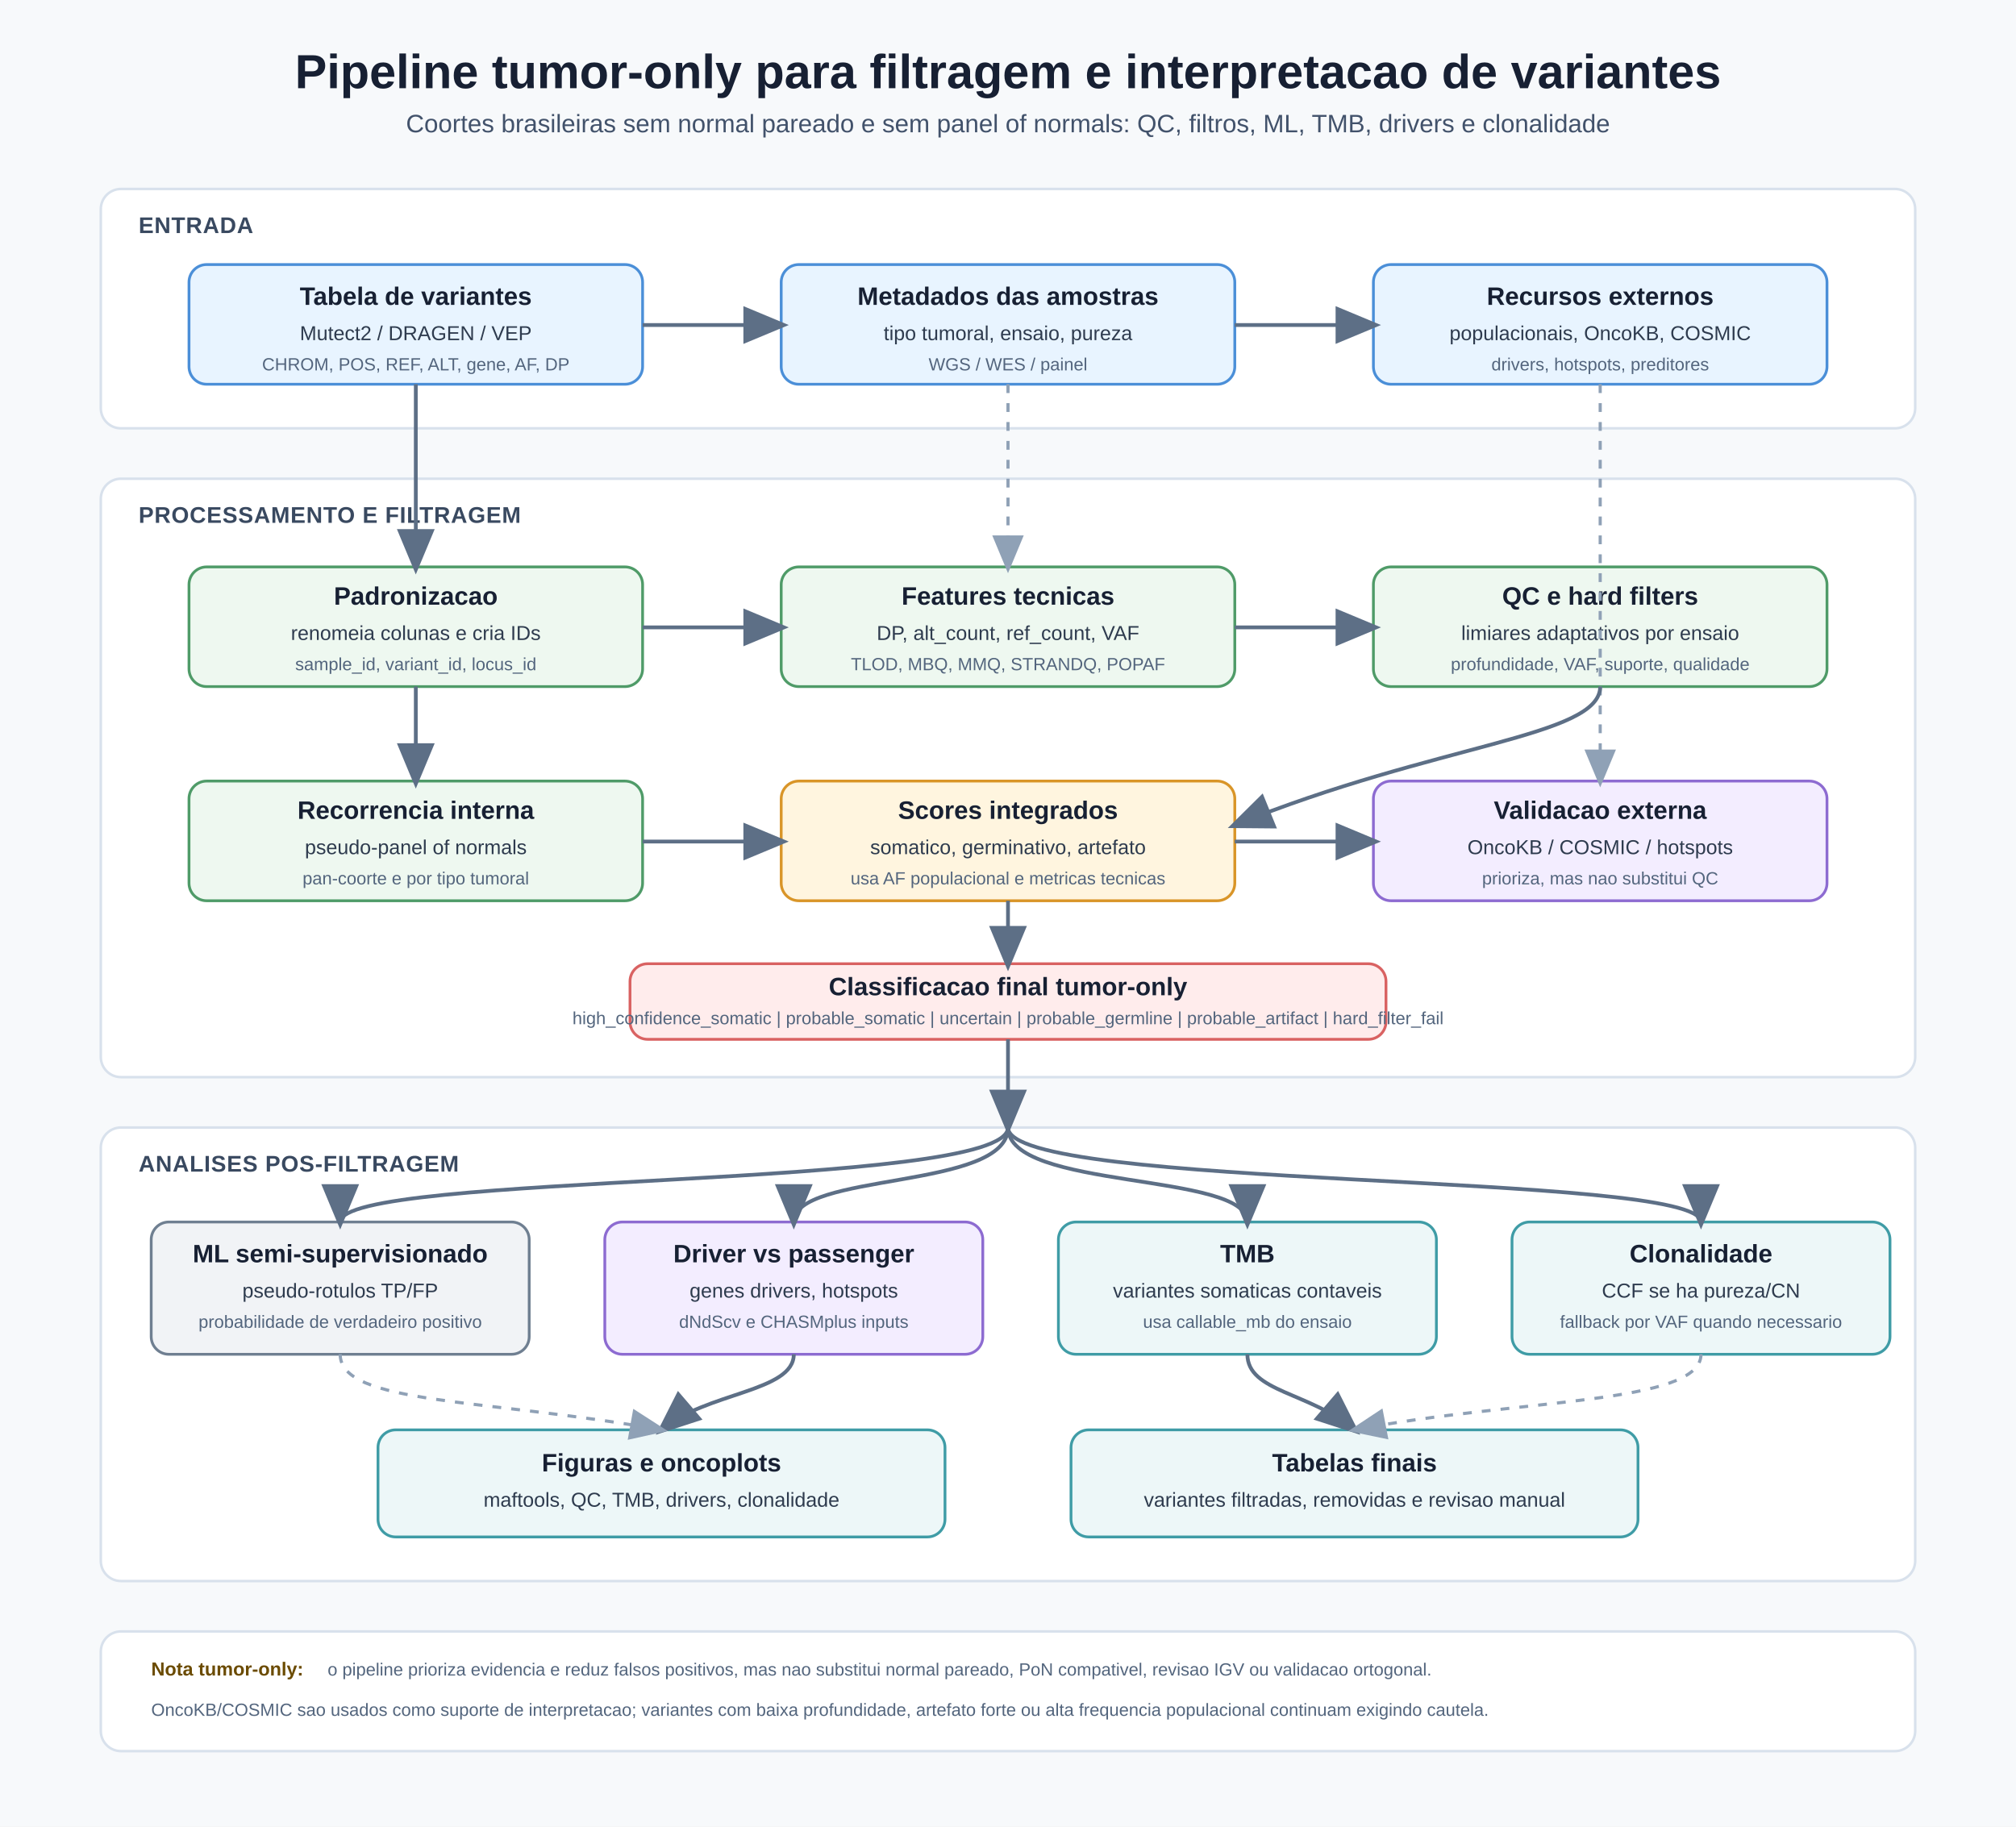
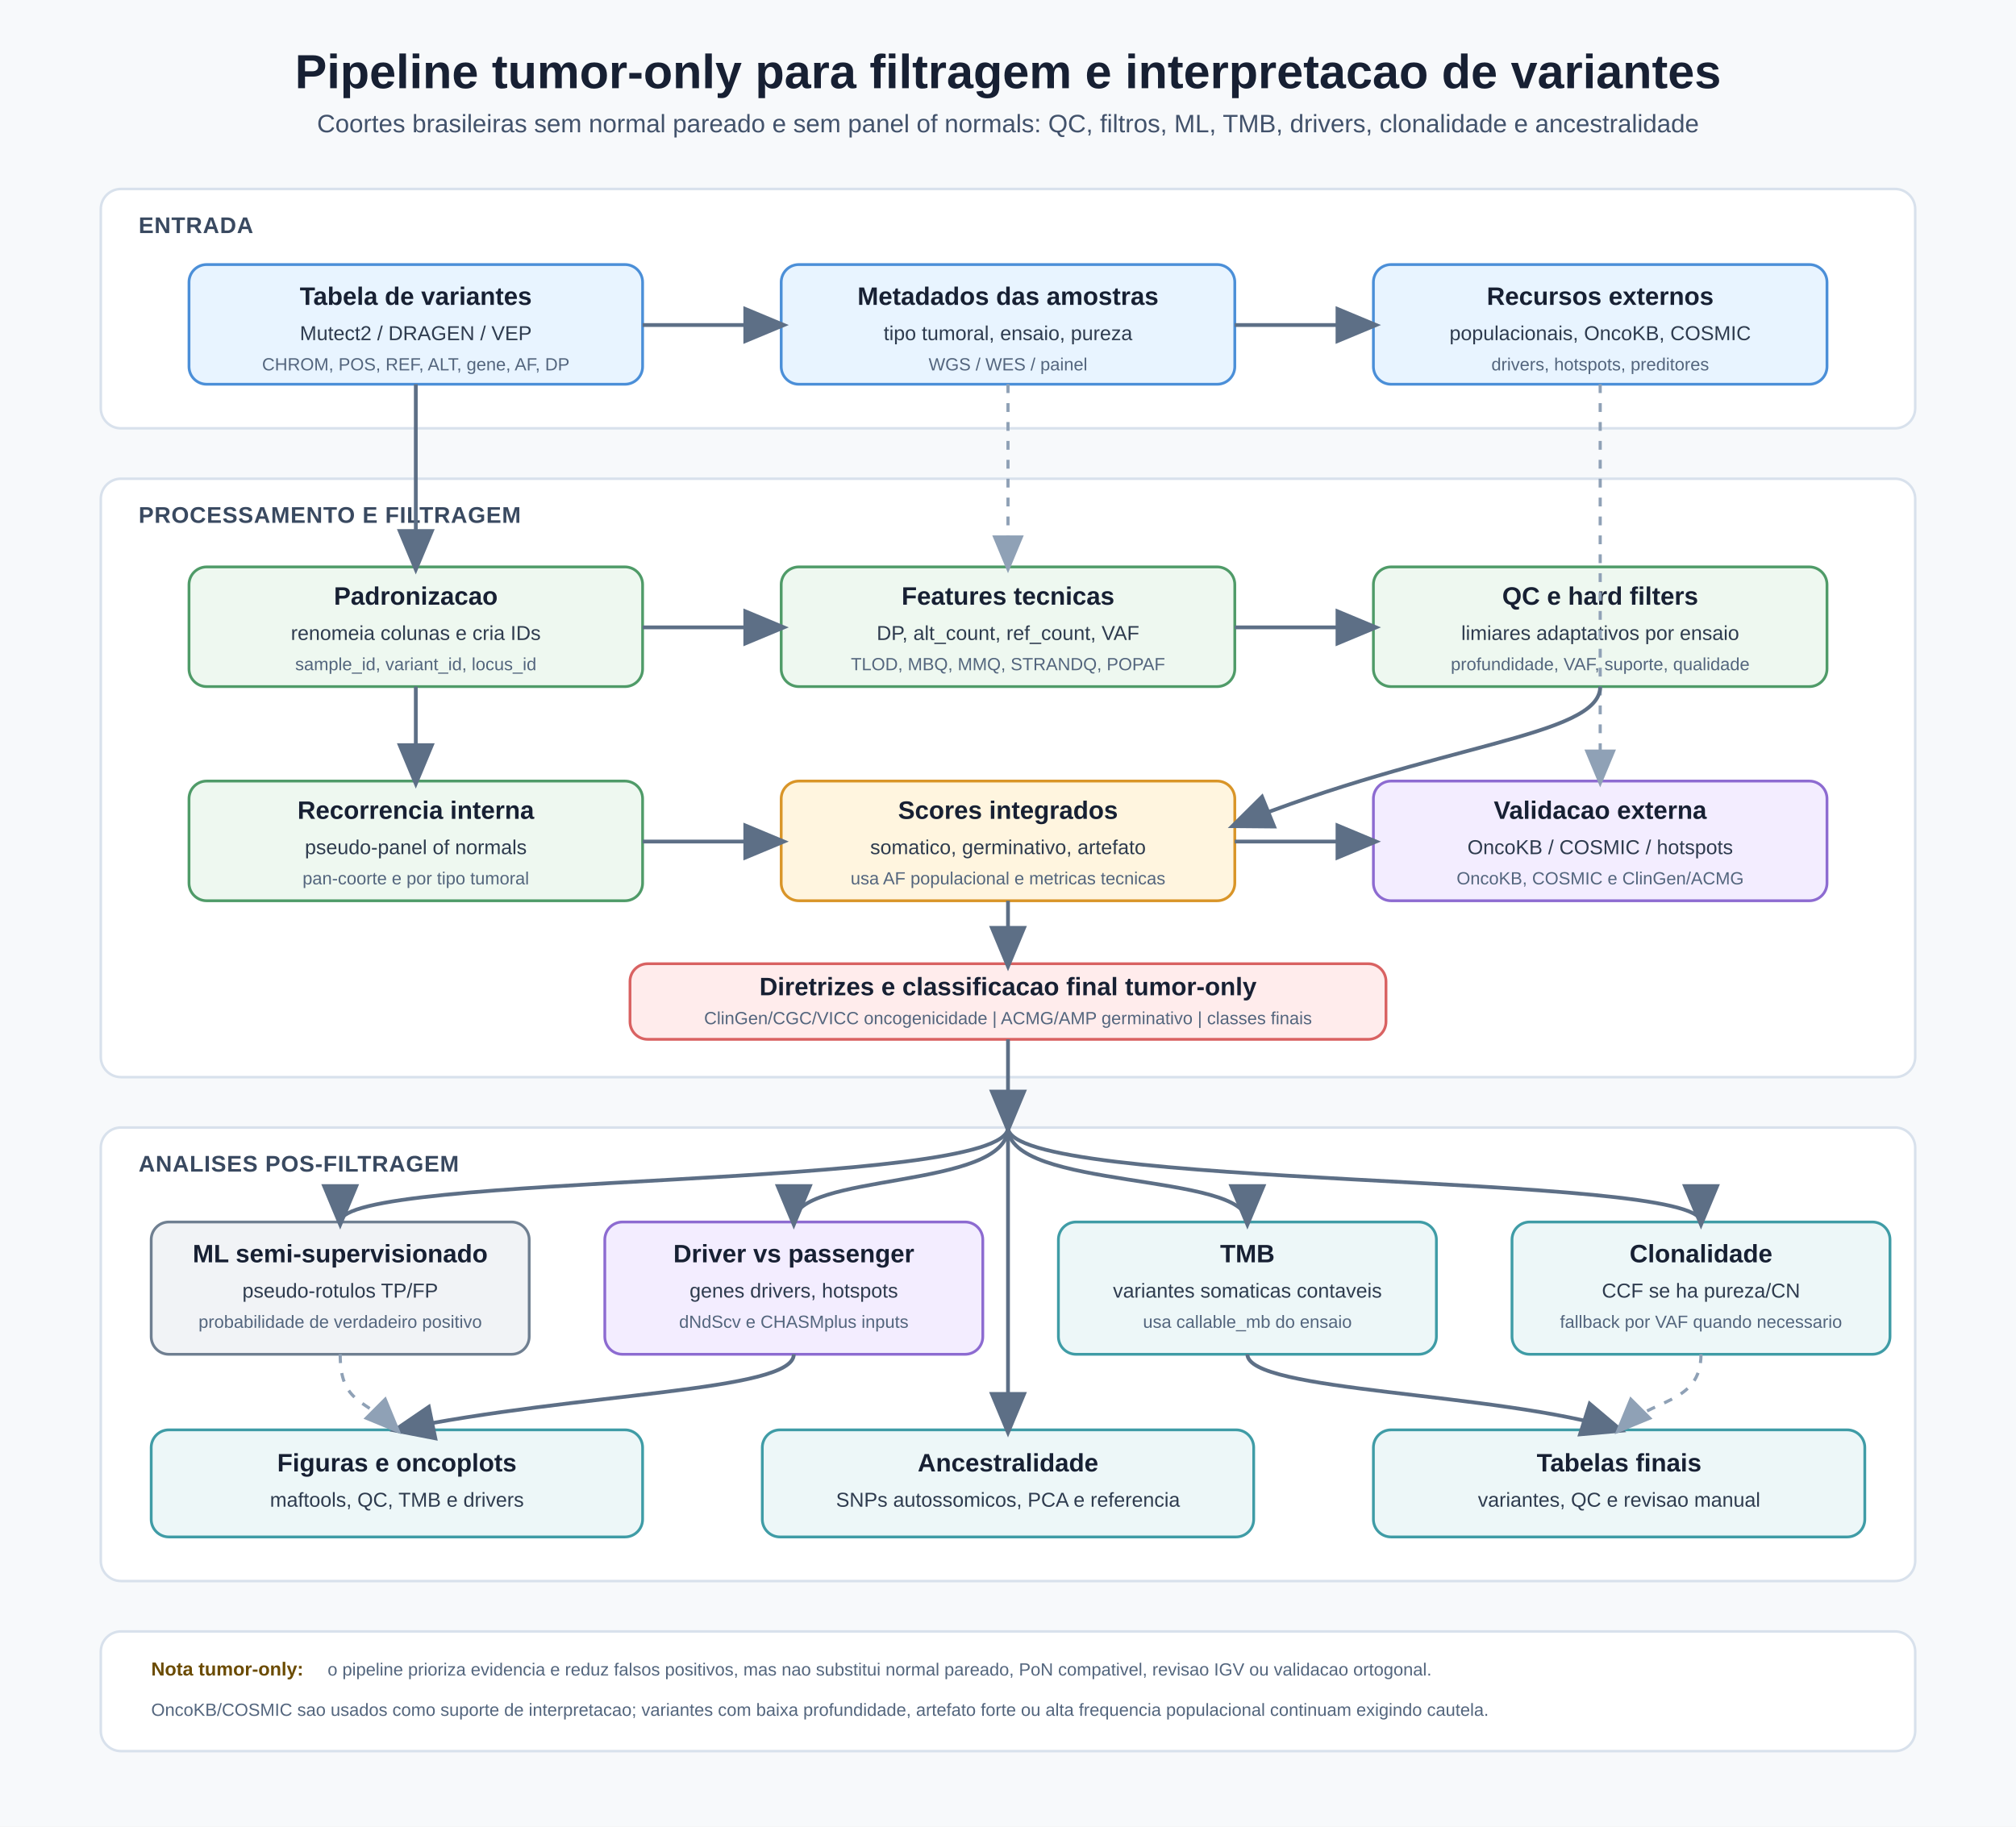
<svg xmlns="http://www.w3.org/2000/svg" width="1600" height="1450" viewBox="0 0 1600 1450" role="img" aria-labelledby="title desc">
  <defs>
    <style>
      .canvas { fill: #f7f9fb; }
      .title { font: 700 38px Arial, Helvetica, sans-serif; fill: #172033; }
      .subtitle { font: 400 20px Arial, Helvetica, sans-serif; fill: #42526b; }
      .section { font: 700 18px Arial, Helvetica, sans-serif; fill: #394960; letter-spacing: .5px; }
      .box-title { font: 700 20px Arial, Helvetica, sans-serif; fill: #172033; }
      .box-text { font: 400 16px Arial, Helvetica, sans-serif; fill: #2e3b4e; }
      .small { font: 400 14px Arial, Helvetica, sans-serif; fill: #53657d; }
      .note { font: 700 15px Arial, Helvetica, sans-serif; fill: #6b4b00; }
      .arrow { stroke: #5d6f86; stroke-width: 3; fill: none; marker-end: url(#arrowhead); }
      .arrow-soft { stroke: #8fa1b6; stroke-width: 2.5; fill: none; marker-end: url(#arrowhead-soft); stroke-dasharray: 7 8; }
      .group { fill: #ffffff; stroke: #d8e1ec; stroke-width: 2; rx: 16; }
      .box { stroke-width: 2.2; rx: 14; }
      .input { fill: #e8f4ff; stroke: #4b8fd8; }
      .process { fill: #eef8f0; stroke: #4f9b68; }
      .score { fill: #fff5df; stroke: #d99528; }
      .validation { fill: #f3edff; stroke: #8d6bd1; }
      .decision { fill: #ffecec; stroke: #d96262; }
      .output { fill: #edf7f8; stroke: #3f9ca6; }
      .ml { fill: #f1f3f6; stroke: #6f7f91; }
    </style>
    <marker id="arrowhead" markerWidth="12" markerHeight="10" refX="10" refY="5" orient="auto">
      <path d="M 0 0 L 12 5 L 0 10 z" fill="#5d6f86" />
    </marker>
    <marker id="arrowhead-soft" markerWidth="12" markerHeight="10" refX="10" refY="5" orient="auto">
      <path d="M 0 0 L 12 5 L 0 10 z" fill="#8fa1b6" />
    </marker>
  </defs>
  <rect class="canvas" x="0" y="0" width="1600" height="1450" />
  <text class="title" x="800" y="70" text-anchor="middle">Pipeline tumor-only para filtragem e interpretacao de variantes</text>
-   <text class="subtitle" x="800" y="105" text-anchor="middle">Coortes brasileiras sem normal pareado e sem panel of normals: QC, filtros, ML, TMB, drivers e clonalidade</text>
+   <text class="subtitle" x="800" y="105" text-anchor="middle">Coortes brasileiras sem normal pareado e sem panel of normals: QC, filtros, ML, TMB, drivers, clonalidade e ancestralidade</text>
  <rect class="group" x="80" y="150" width="1440" height="190" />
  <text class="section" x="110" y="185">ENTRADA</text>
  <rect class="box input" x="150" y="210" width="360" height="95" />
  <text class="box-title" x="330" y="242" text-anchor="middle">Tabela de variantes</text>
  <text class="box-text" x="330" y="270" text-anchor="middle">Mutect2 / DRAGEN / VEP</text>
  <text class="small" x="330" y="294" text-anchor="middle">CHROM, POS, REF, ALT, gene, AF, DP</text>
  <rect class="box input" x="620" y="210" width="360" height="95" />
  <text class="box-title" x="800" y="242" text-anchor="middle">Metadados das amostras</text>
  <text class="box-text" x="800" y="270" text-anchor="middle">tipo tumoral, ensaio, pureza</text>
  <text class="small" x="800" y="294" text-anchor="middle">WGS / WES / painel</text>
  <rect class="box input" x="1090" y="210" width="360" height="95" />
  <text class="box-title" x="1270" y="242" text-anchor="middle">Recursos externos</text>
  <text class="box-text" x="1270" y="270" text-anchor="middle">populacionais, OncoKB, COSMIC</text>
  <text class="small" x="1270" y="294" text-anchor="middle">drivers, hotspots, preditores</text>
  <rect class="group" x="80" y="380" width="1440" height="475" />
  <text class="section" x="110" y="415">PROCESSAMENTO E FILTRAGEM</text>
  <rect class="box process" x="150" y="450" width="360" height="95" />
  <text class="box-title" x="330" y="480" text-anchor="middle">Padronizacao</text>
  <text class="box-text" x="330" y="508" text-anchor="middle">renomeia colunas e cria IDs</text>
  <text class="small" x="330" y="532" text-anchor="middle">sample_id, variant_id, locus_id</text>
  <rect class="box process" x="620" y="450" width="360" height="95" />
  <text class="box-title" x="800" y="480" text-anchor="middle">Features tecnicas</text>
  <text class="box-text" x="800" y="508" text-anchor="middle">DP, alt_count, ref_count, VAF</text>
  <text class="small" x="800" y="532" text-anchor="middle">TLOD, MBQ, MMQ, STRANDQ, POPAF</text>
  <rect class="box process" x="1090" y="450" width="360" height="95" />
  <text class="box-title" x="1270" y="480" text-anchor="middle">QC e hard filters</text>
  <text class="box-text" x="1270" y="508" text-anchor="middle">limiares adaptativos por ensaio</text>
  <text class="small" x="1270" y="532" text-anchor="middle">profundidade, VAF, suporte, qualidade</text>
  <rect class="box process" x="150" y="620" width="360" height="95" />
  <text class="box-title" x="330" y="650" text-anchor="middle">Recorrencia interna</text>
  <text class="box-text" x="330" y="678" text-anchor="middle">pseudo-panel of normals</text>
  <text class="small" x="330" y="702" text-anchor="middle">pan-coorte e por tipo tumoral</text>
  <rect class="box score" x="620" y="620" width="360" height="95" />
  <text class="box-title" x="800" y="650" text-anchor="middle">Scores integrados</text>
  <text class="box-text" x="800" y="678" text-anchor="middle">somatico, germinativo, artefato</text>
  <text class="small" x="800" y="702" text-anchor="middle">usa AF populacional e metricas tecnicas</text>
  <rect class="box validation" x="1090" y="620" width="360" height="95" />
  <text class="box-title" x="1270" y="650" text-anchor="middle">Validacao externa</text>
  <text class="box-text" x="1270" y="678" text-anchor="middle">OncoKB / COSMIC / hotspots</text>
-   <text class="small" x="1270" y="702" text-anchor="middle">prioriza, mas nao substitui QC</text>
+   <text class="small" x="1270" y="702" text-anchor="middle">OncoKB, COSMIC e ClinGen/ACMG</text>
  <rect class="box decision" x="500" y="765" width="600" height="60" />
-   <text class="box-title" x="800" y="790" text-anchor="middle">Classificacao final tumor-only</text>
-   <text class="small" x="800" y="813" text-anchor="middle">high_confidence_somatic | probable_somatic | uncertain | probable_germline | probable_artifact | hard_filter_fail</text>
+   <text class="box-title" x="800" y="790" text-anchor="middle">Diretrizes e classificacao final tumor-only</text>
+   <text class="small" x="800" y="813" text-anchor="middle">ClinGen/CGC/VICC oncogenicidade | ACMG/AMP germinativo | classes finais</text>
  <path class="arrow" d="M510 258 H620" />
  <path class="arrow" d="M980 258 H1090" />
  <path class="arrow" d="M330 305 V450" />
  <path class="arrow-soft" d="M800 305 V450" />
  <path class="arrow-soft" d="M1270 305 V620" />
  <path class="arrow" d="M510 498 H620" />
  <path class="arrow" d="M980 498 H1090" />
  <path class="arrow" d="M1270 545 C1270 585 1140 590 980 655" />
  <path class="arrow" d="M330 545 V620" />
  <path class="arrow" d="M510 668 H620" />
  <path class="arrow" d="M980 668 H1090" />
  <path class="arrow" d="M800 715 V765" />
  <rect class="group" x="80" y="895" width="1440" height="360" />
  <text class="section" x="110" y="930">ANALISES POS-FILTRAGEM</text>
  <rect class="box ml" x="120" y="970" width="300" height="105" />
  <text class="box-title" x="270" y="1002" text-anchor="middle">ML semi-supervisionado</text>
  <text class="box-text" x="270" y="1030" text-anchor="middle">pseudo-rotulos TP/FP</text>
  <text class="small" x="270" y="1054" text-anchor="middle">probabilidade de verdadeiro positivo</text>
  <rect class="box validation" x="480" y="970" width="300" height="105" />
  <text class="box-title" x="630" y="1002" text-anchor="middle">Driver vs passenger</text>
  <text class="box-text" x="630" y="1030" text-anchor="middle">genes drivers, hotspots</text>
  <text class="small" x="630" y="1054" text-anchor="middle">dNdScv e CHASMplus inputs</text>
  <rect class="box output" x="840" y="970" width="300" height="105" />
  <text class="box-title" x="990" y="1002" text-anchor="middle">TMB</text>
  <text class="box-text" x="990" y="1030" text-anchor="middle">variantes somaticas contaveis</text>
  <text class="small" x="990" y="1054" text-anchor="middle">usa callable_mb do ensaio</text>
  <rect class="box output" x="1200" y="970" width="300" height="105" />
  <text class="box-title" x="1350" y="1002" text-anchor="middle">Clonalidade</text>
  <text class="box-text" x="1350" y="1030" text-anchor="middle">CCF se ha pureza/CN</text>
  <text class="small" x="1350" y="1054" text-anchor="middle">fallback por VAF quando necessario</text>
-   <rect class="box output" x="300" y="1135" width="450" height="85" />
-   <text class="box-title" x="525" y="1168" text-anchor="middle">Figuras e oncoplots</text>
-   <text class="box-text" x="525" y="1196" text-anchor="middle">maftools, QC, TMB, drivers, clonalidade</text>
-   <rect class="box output" x="850" y="1135" width="450" height="85" />
-   <text class="box-title" x="1075" y="1168" text-anchor="middle">Tabelas finais</text>
-   <text class="box-text" x="1075" y="1196" text-anchor="middle">variantes filtradas, removidas e revisao manual</text>
+   <rect class="box output" x="120" y="1135" width="390" height="85" />
+   <text class="box-title" x="315" y="1168" text-anchor="middle">Figuras e oncoplots</text>
+   <text class="box-text" x="315" y="1196" text-anchor="middle">maftools, QC, TMB e drivers</text>
+   <rect class="box output" x="605" y="1135" width="390" height="85" />
+   <text class="box-title" x="800" y="1168" text-anchor="middle">Ancestralidade</text>
+   <text class="box-text" x="800" y="1196" text-anchor="middle">SNPs autossomicos, PCA e referencia</text>
+   <rect class="box output" x="1090" y="1135" width="390" height="85" />
+   <text class="box-title" x="1285" y="1168" text-anchor="middle">Tabelas finais</text>
+   <text class="box-text" x="1285" y="1196" text-anchor="middle">variantes, QC e revisao manual</text>
  <path class="arrow" d="M800 825 V895" />
  <path class="arrow" d="M800 895 C800 945 270 930 270 970" />
  <path class="arrow" d="M800 895 C800 945 630 930 630 970" />
  <path class="arrow" d="M800 895 C800 945 990 930 990 970" />
  <path class="arrow" d="M800 895 C800 945 1350 930 1350 970" />
-   <path class="arrow" d="M630 1075 C630 1105 560 1105 525 1135" />
-   <path class="arrow" d="M990 1075 C990 1105 1040 1105 1075 1135" />
-   <path class="arrow-soft" d="M270 1075 C270 1115 385 1110 525 1135" />
-   <path class="arrow-soft" d="M1350 1075 C1350 1115 1205 1110 1075 1135" />
+   <path class="arrow" d="M800 895 V1135" />
+   <path class="arrow" d="M630 1075 C630 1105 460 1105 315 1135" />
+   <path class="arrow" d="M990 1075 C990 1105 1190 1105 1285 1135" />
+   <path class="arrow-soft" d="M270 1075 C270 1115 290 1110 315 1135" />
+   <path class="arrow-soft" d="M1350 1075 C1350 1115 1310 1110 1285 1135" />
  <rect class="group" x="80" y="1295" width="1440" height="95" />
  <text class="note" x="120" y="1330">Nota tumor-only:</text>
  <text class="small" x="260" y="1330">o pipeline prioriza evidencia e reduz falsos positivos, mas nao substitui normal pareado, PoN compativel, revisao IGV ou validacao ortogonal.</text>
  <text class="small" x="120" y="1362">OncoKB/COSMIC sao usados como suporte de interpretacao; variantes com baixa profundidade, artefato forte ou alta frequencia populacional continuam exigindo cautela.</text>
</svg>
